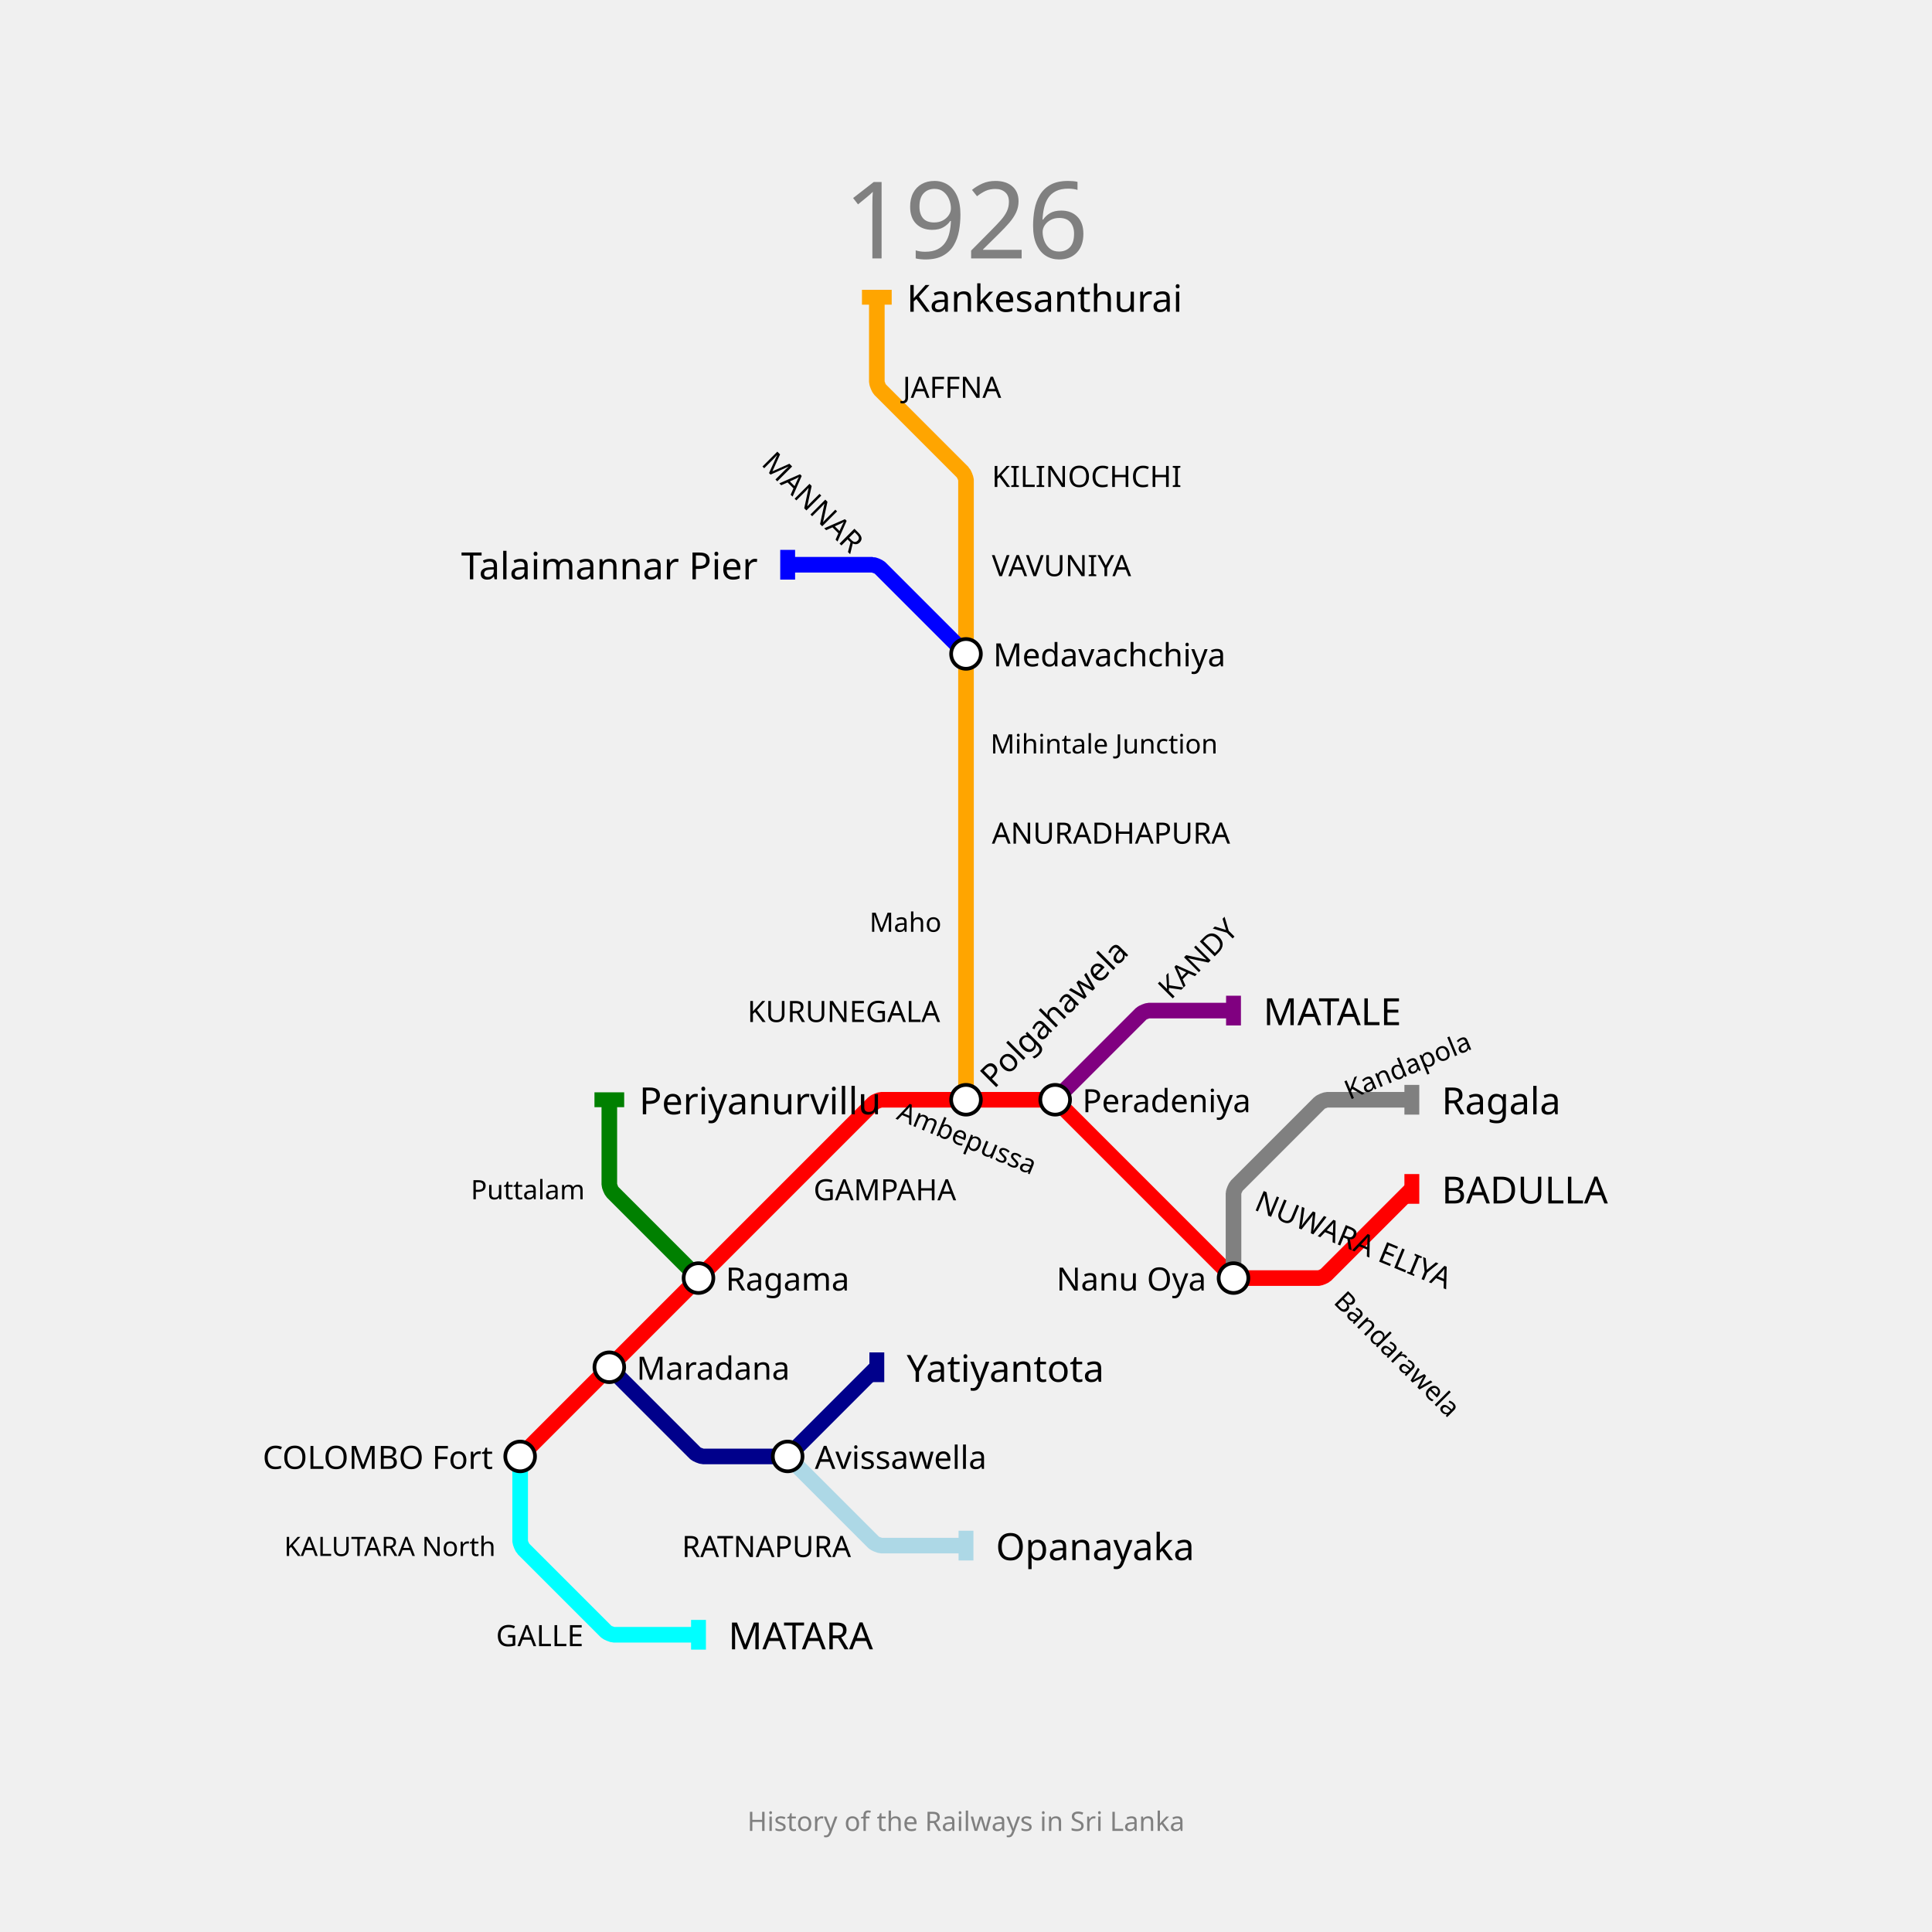
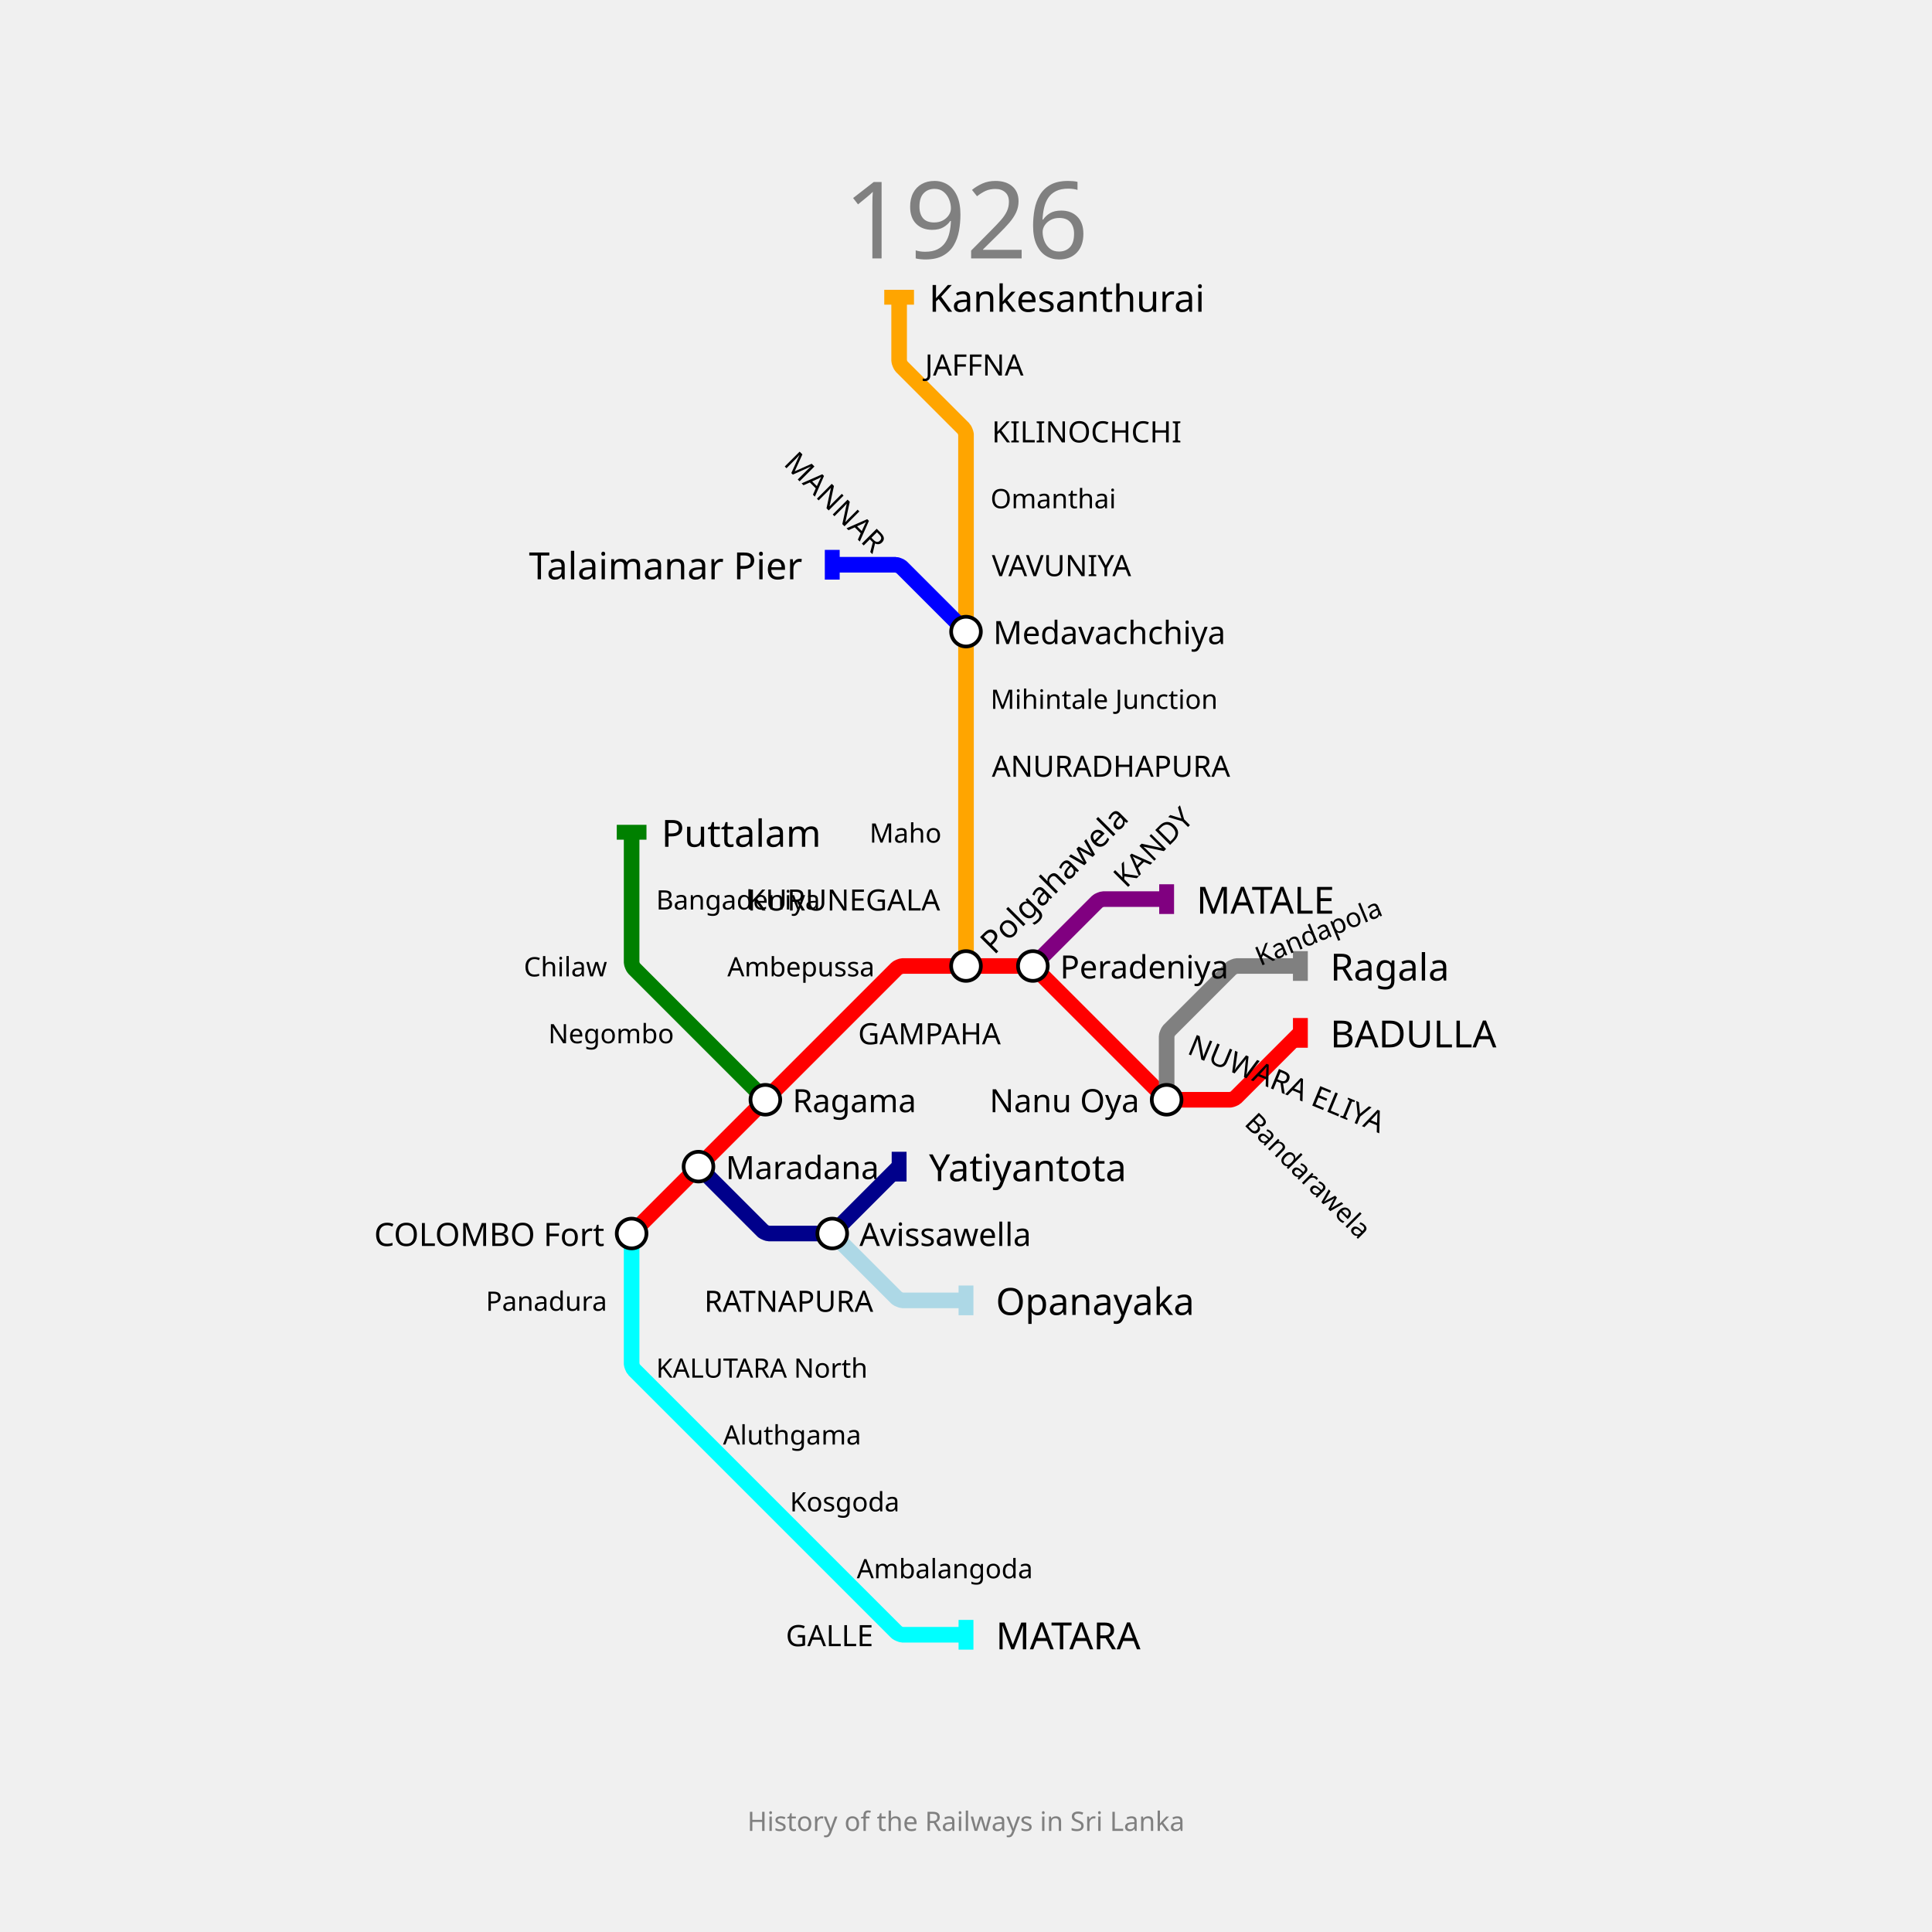
<svg xmlns="http://www.w3.org/2000/svg" width="1300" height="1300" padding="200">
  <text fill="gray" stroke="none" font-size="72" font-family="GIL_____" x="650.0" y="118.0" text-anchor="middle" dominant-baseline="hanging">1926</text>
  <text fill="gray" stroke="none" font-size="18" font-family="GIL_____" x="650.0" y="1218.0" text-anchor="middle" dominant-baseline="text-top">History of the Railways in Sri Lanka</text>
  <g>
-     <path fill="none" stroke-width="10.5" stroke-opacity="1" d="M 350.0,980.0 L 410.0,920.0 L 470.0,860.0 L 530.0,800.0 L 587.879,742.121 C 588.586,741.414 592.0,740.0 593.0,740.0 L 650.0,740.0 L 707.0,740.0 C 708.0,740.0 711.414,741.414 712.121,742.121 L 770.0,800.0 L 827.879,857.879 C 828.586,858.586 832.0,860.0 833.0,860.0 L 887.15,860.0 C 888.1,860.0 891.344,858.656 892.015,857.985 L 950.0,800.0" stroke="red" />
-     <rect stroke="none" fill-opacity="1" x="945" y="790" width="10" height="20" fill="red" />
+     <path fill="none" stroke-width="10.5" stroke-opacity="1" d="M 425.0,830.0 L 470.0,785.0 L 515.0,740.0 L 560.0,695.0 L 603.409,651.591 C 603.939,651.061 606.5,650.0 607.25,650.0 L 650.0,650.0 L 692.75,650.0 C 693.5,650.0 696.061,651.061 696.591,651.591 L 740.0,695.0 L 783.409,738.409 C 783.939,738.939 786.5,740.0 787.25,740.0 L 827.862,740.0 C 828.575,740.0 831.008,738.992 831.511,738.489 L 875.0,695.0" stroke="red" />
+     <rect stroke="none" fill-opacity="1" x="870" y="685" width="10" height="20" fill="red" />
  </g>
  <g>
-     <path fill="none" stroke-width="10.5" stroke-opacity="1" d="M 710.0,740.0 L 767.879,682.121 C 768.586,681.414 772.0,680.0 773.0,680.0 L 830.0,680.0" stroke="purple" />
-     <rect stroke="none" fill-opacity="1" x="825" y="670" width="10" height="20" fill="purple" />
+     <path fill="none" stroke-width="10.5" stroke-opacity="1" d="M 695.0,650.0 L 738.409,606.591 C 738.939,606.061 741.5,605.0 742.25,605.0 L 785.0,605.0" stroke="purple" />
+     <rect stroke="none" fill-opacity="1" x="780" y="595" width="10" height="20" fill="purple" />
  </g>
  <g>
-     <path fill="none" stroke-width="10.5" stroke-opacity="1" d="M 350.0,980.0 L 350.0,1037.0 C 350.0,1038.0 351.414,1041.414 352.121,1042.121 L 407.879,1097.879 C 408.586,1098.586 412.0,1100.0 413.0,1100.0 L 470.0,1100.0" stroke="cyan" />
-     <rect stroke="none" fill-opacity="1" x="465" y="1090" width="10" height="20" fill="cyan" />
+     <path fill="none" stroke-width="10.5" stroke-opacity="1" d="M 425.0,830.0 L 425.0,875.0 L 425.0,917.75 C 425.0,918.5 426.061,921.061 426.591,921.591 L 470.0,965.0 L 515.0,1010.0 L 560.0,1055.0 L 603.409,1098.409 C 603.939,1098.939 606.5,1100.0 607.25,1100.0 L 650.0,1100.0" stroke="cyan" />
+     <rect stroke="none" fill-opacity="1" x="645" y="1090" width="10" height="20" fill="cyan" />
  </g>
  <g>
-     <path fill="none" stroke-width="10.5" stroke-opacity="1" d="M 410.0,920.0 L 467.879,977.879 C 468.586,978.586 472.0,980.0 473.0,980.0 L 527.15,980.0 C 528.1,980.0 531.344,978.656 532.015,977.985 L 590.0,920.0" stroke="darkblue" />
-     <rect stroke="none" fill-opacity="1" x="585" y="910" width="10" height="20" fill="darkblue" />
+     <path fill="none" stroke-width="10.5" stroke-opacity="1" d="M 650.0,650.0 L 650.0,605.0 L 650.0,560.0 L 650.0,515.0 L 650.0,470.0 L 650.0,425.0 L 650.0,380.0 L 650.0,335.0 L 650.0,292.25 C 650.0,291.5 648.939,288.939 648.409,288.409 L 606.591,246.591 C 606.061,246.061 605.0,243.5 605.0,242.75 L 605.0,200.0" stroke="orange" />
+     <rect stroke="none" fill-opacity="1" x="595" y="195" width="20" height="10" fill="orange" />
  </g>
  <g>
-     <path fill="none" stroke-width="10.5" stroke-opacity="1" d="M 830.0,860.0 L 830.0,803.0 C 830.0,802.0 831.414,798.586 832.121,797.879 L 887.879,742.121 C 888.586,741.414 892.0,740.0 893.0,740.0 L 950.0,740.0" stroke="gray" />
-     <rect stroke="none" fill-opacity="1" x="945" y="730" width="10" height="20" fill="gray" />
+     <path fill="none" stroke-width="10.5" stroke-opacity="1" d="M 470.0,785.0 L 513.409,828.409 C 513.939,828.939 516.5,830.0 517.25,830.0 L 557.862,830.0 C 558.575,830.0 561.008,828.992 561.511,828.489 L 605.0,785.0" stroke="darkblue" />
+     <rect stroke="none" fill-opacity="1" x="600" y="775" width="10" height="20" fill="darkblue" />
  </g>
  <g>
-     <path fill="none" stroke-width="10.5" stroke-opacity="1" d="M 650.0,740.0 L 650.0,680.0 L 650.0,620.0 L 650.0,560.0 L 650.0,500.0 L 650.0,440.0 L 650.0,380.0 L 650.0,323.0 C 650.0,322.0 648.586,318.586 647.879,317.879 L 592.121,262.121 C 591.414,261.414 590.0,258.0 590.0,257.0 L 590.0,200.0" stroke="orange" />
-     <rect stroke="none" fill-opacity="1" x="580" y="195" width="20" height="10" fill="orange" />
+     <path fill="none" stroke-width="10.5" stroke-opacity="1" d="M 785.0,740.0 L 785.0,697.25 C 785.0,696.5 786.061,693.939 786.591,693.409 L 828.409,651.591 C 828.939,651.061 831.5,650.0 832.25,650.0 L 875.0,650.0" stroke="gray" />
+     <rect stroke="none" fill-opacity="1" x="870" y="640" width="10" height="20" fill="gray" />
  </g>
  <g>
-     <path fill="none" stroke-width="10.5" stroke-opacity="1" d="M 530.0,980.0 L 587.879,1037.879 C 588.586,1038.586 592.0,1040.0 593.0,1040.0 L 650.0,1040.0" stroke="lightblue" />
-     <rect stroke="none" fill-opacity="1" x="645" y="1030" width="10" height="20" fill="lightblue" />
+     <path fill="none" stroke-width="10.5" stroke-opacity="1" d="M 515.0,740.0 L 470.0,695.0 L 426.591,651.591 C 426.061,651.061 425.0,648.5 425.0,647.75 L 425.0,605.0 L 425.0,560.0" stroke="green" />
+     <rect stroke="none" fill-opacity="1" x="415" y="555" width="20" height="10" fill="green" />
  </g>
  <g>
-     <path fill="none" stroke-width="10.5" stroke-opacity="1" d="M 650.0,440.0 L 592.121,382.121 C 591.414,381.414 588.0,380.0 587.0,380.0 L 530.0,380.0" stroke="blue" />
-     <rect stroke="none" fill-opacity="1" x="525" y="370" width="10" height="20" fill="blue" />
+     <path fill="none" stroke-width="10.5" stroke-opacity="1" d="M 560.0,830.0 L 603.409,873.409 C 603.939,873.939 606.5,875.0 607.25,875.0 L 650.0,875.0" stroke="lightblue" />
+     <rect stroke="none" fill-opacity="1" x="645" y="865" width="10" height="20" fill="lightblue" />
  </g>
  <g>
-     <path fill="none" stroke-width="10.5" stroke-opacity="1" d="M 470.0,860.0 L 412.121,802.121 C 411.414,801.414 410.0,798.0 410.0,797.0 L 410.0,740.0" stroke="green" />
-     <rect stroke="none" fill-opacity="1" x="400" y="735" width="20" height="10" fill="green" />
+     <path fill="none" stroke-width="10.5" stroke-opacity="1" d="M 650.0,425.0 L 606.591,381.591 C 606.061,381.061 603.5,380.0 602.75,380.0 L 560.0,380.0" stroke="blue" />
+     <rect stroke="none" fill-opacity="1" x="555" y="370" width="10" height="20" fill="blue" />
  </g>
  <g>
-     <text fill="black" stroke="none" font-size="25.2" font-family="GIL_____" font-weight="100" text-anchor="start" dominant-baseline="central" x="970.1" y="800" transform="translate(950,800) rotate(0) translate(-950,-800)">BADULLA</text>
+     <text fill="black" stroke="none" font-size="25.2" font-family="GIL_____" font-weight="100" text-anchor="start" dominant-baseline="central" x="895.1" y="695" transform="translate(875,695) rotate(0) translate(-875,-695)">BADULLA</text>
  </g>
  <g>
-     <text fill="black" stroke="none" font-size="25.2" font-family="GIL_____" font-weight="100" text-anchor="start" dominant-baseline="central" x="850.1" y="680" transform="translate(830,680) rotate(0) translate(-830,-680)">MATALE</text>
+     <text fill="black" stroke="none" font-size="25.2" font-family="GIL_____" font-weight="100" text-anchor="start" dominant-baseline="central" x="805.1" y="605" transform="translate(785,605) rotate(0) translate(-785,-605)">MATALE</text>
  </g>
  <g>
-     <text fill="black" stroke="none" font-size="25.2" font-family="GIL_____" font-weight="100" text-anchor="start" dominant-baseline="central" x="490.1" y="1100" transform="translate(470,1100) rotate(0) translate(-470,-1100)">MATARA</text>
+     <text fill="black" stroke="none" font-size="25.2" font-family="GIL_____" font-weight="100" text-anchor="start" dominant-baseline="central" x="670.1" y="1100" transform="translate(650,1100) rotate(0) translate(-650,-1100)">MATARA</text>
  </g>
  <g>
-     <text fill="black" stroke="none" font-size="25.2" font-family="GIL_____" font-weight="100" text-anchor="start" dominant-baseline="central" x="610.1" y="920" transform="translate(590,920) rotate(0) translate(-590,-920)">Yatiyantota</text>
+     <text fill="black" stroke="none" font-size="25.2" font-family="GIL_____" font-weight="100" text-anchor="start" dominant-baseline="central" x="625.1" y="200" transform="translate(605,200) rotate(0) translate(-605,-200)">Kankesanthurai</text>
  </g>
  <g>
-     <text fill="black" stroke="none" font-size="25.2" font-family="GIL_____" font-weight="100" text-anchor="start" dominant-baseline="central" x="970.1" y="740" transform="translate(950,740) rotate(0) translate(-950,-740)">Ragala</text>
+     <text fill="black" stroke="none" font-size="25.2" font-family="GIL_____" font-weight="100" text-anchor="start" dominant-baseline="central" x="625.1" y="785" transform="translate(605,785) rotate(0) translate(-605,-785)">Yatiyantota</text>
  </g>
  <g>
-     <text fill="black" stroke="none" font-size="25.2" font-family="GIL_____" font-weight="100" text-anchor="start" dominant-baseline="central" x="610.1" y="200" transform="translate(590,200) rotate(0) translate(-590,-200)">Kankesanthurai</text>
+     <text fill="black" stroke="none" font-size="25.2" font-family="GIL_____" font-weight="100" text-anchor="start" dominant-baseline="central" x="895.1" y="650" transform="translate(875,650) rotate(0) translate(-875,-650)">Ragala</text>
  </g>
  <g>
-     <text fill="black" stroke="none" font-size="25.2" font-family="GIL_____" font-weight="100" text-anchor="start" dominant-baseline="central" x="670.1" y="1040" transform="translate(650,1040) rotate(0) translate(-650,-1040)">Opanayaka</text>
+     <text fill="black" stroke="none" font-size="25.2" font-family="GIL_____" font-weight="100" text-anchor="start" dominant-baseline="central" x="445.1" y="560" transform="translate(425,560) rotate(0) translate(-425,-560)">Puttalam</text>
  </g>
  <g>
-     <text fill="black" stroke="none" font-size="25.2" font-family="GIL_____" font-weight="100" text-anchor="end" dominant-baseline="central" x="509.9" y="380" transform="translate(530,380) rotate(0) translate(-530,-380)">Talaimannar Pier</text>
+     <text fill="black" stroke="none" font-size="25.2" font-family="GIL_____" font-weight="100" text-anchor="start" dominant-baseline="central" x="670.1" y="875" transform="translate(650,875) rotate(0) translate(-650,-875)">Opanayaka</text>
  </g>
  <g>
-     <text fill="black" stroke="none" font-size="25.2" font-family="GIL_____" font-weight="100" text-anchor="start" dominant-baseline="central" x="430.1" y="740" transform="translate(410,740) rotate(0) translate(-410,-740)">Periyanurvillu</text>
+     <text fill="black" stroke="none" font-size="25.2" font-family="GIL_____" font-weight="100" text-anchor="end" dominant-baseline="central" x="539.9" y="380" transform="translate(560,380) rotate(0) translate(-560,-380)">Talaimanar Pier</text>
  </g>
  <g>
-     <circle r="10" fill="white" stroke="black" stroke-width="2.5" cx="350" cy="980" />
-     <text fill="black" stroke="none" font-size="21.6" font-family="GIL_____" font-weight="100" text-anchor="end" dominant-baseline="central" x="331.7" y="980" transform="translate(350,980) rotate(0) translate(-350,-980)">COLOMBO Fort</text>
+     <circle r="10" fill="white" stroke="black" stroke-width="2.5" cx="425" cy="830" />
+     <text fill="black" stroke="none" font-size="21.6" font-family="GIL_____" font-weight="100" text-anchor="end" dominant-baseline="central" x="406.7" y="830" transform="translate(425,830) rotate(0) translate(-425,-830)">COLOMBO Fort</text>
  </g>
  <g>
-     <circle r="10" fill="white" stroke="black" stroke-width="2.5" cx="410" cy="920" />
-     <text fill="black" stroke="none" font-size="21.6" font-family="GIL_____" font-weight="100" text-anchor="start" dominant-baseline="central" x="428.3" y="920" transform="translate(410,920) rotate(0) translate(-410,-920)">Maradana</text>
+     <circle r="10" fill="white" stroke="black" stroke-width="2.5" cx="470" cy="785" />
+     <text fill="black" stroke="none" font-size="21.6" font-family="GIL_____" font-weight="100" text-anchor="start" dominant-baseline="central" x="488.3" y="785" transform="translate(470,785) rotate(0) translate(-470,-785)">Maradana</text>
  </g>
  <g>
-     <circle r="10" fill="white" stroke="black" stroke-width="2.5" cx="470" cy="860" />
-     <text fill="black" stroke="none" font-size="21.6" font-family="GIL_____" font-weight="100" text-anchor="start" dominant-baseline="central" x="488.3" y="860" transform="translate(470,860) rotate(0) translate(-470,-860)">Ragama</text>
+     <circle r="10" fill="white" stroke="black" stroke-width="2.5" cx="515" cy="740" />
+     <text fill="black" stroke="none" font-size="21.6" font-family="GIL_____" font-weight="100" text-anchor="start" dominant-baseline="central" x="533.3" y="740" transform="translate(515,740) rotate(0) translate(-515,-740)">Ragama</text>
  </g>
  <g>
-     <circle r="10" fill="white" stroke="black" stroke-width="2.5" cx="650" cy="740" />
-     <text fill="black" stroke="none" font-size="21.6" font-family="GIL_____" font-weight="100" text-anchor="start" dominant-baseline="central" x="668.3" y="740" transform="translate(650,740) rotate(-45) translate(-650,-740)">Polgahawela</text>
+     <circle r="10" fill="white" stroke="black" stroke-width="2.5" cx="650" cy="650" />
+     <text fill="black" stroke="none" font-size="21.6" font-family="GIL_____" font-weight="100" text-anchor="start" dominant-baseline="central" x="668.3" y="650" transform="translate(650,650) rotate(-45) translate(-650,-650)">Polgahawela</text>
  </g>
  <g>
-     <circle r="10" fill="white" stroke="black" stroke-width="2.5" cx="710" cy="740" />
-     <text fill="black" stroke="none" font-size="21.6" font-family="GIL_____" font-weight="100" text-anchor="start" dominant-baseline="central" x="728.3" y="740" transform="translate(710,740) rotate(0) translate(-710,-740)">Peradeniya</text>
+     <circle r="10" fill="white" stroke="black" stroke-width="2.5" cx="695" cy="650" />
+     <text fill="black" stroke="none" font-size="21.6" font-family="GIL_____" font-weight="100" text-anchor="start" dominant-baseline="central" x="713.3" y="650" transform="translate(695,650) rotate(0) translate(-695,-650)">Peradeniya</text>
  </g>
  <g>
-     <circle r="10" fill="white" stroke="black" stroke-width="2.5" cx="830" cy="860" />
-     <text fill="black" stroke="none" font-size="21.6" font-family="GIL_____" font-weight="100" text-anchor="end" dominant-baseline="central" x="811.7" y="860" transform="translate(830,860) rotate(0) translate(-830,-860)">Nanu Oya</text>
+     <circle r="10" fill="white" stroke="black" stroke-width="2.5" cx="785" cy="740" />
+     <text fill="black" stroke="none" font-size="21.6" font-family="GIL_____" font-weight="100" text-anchor="end" dominant-baseline="central" x="766.7" y="740" transform="translate(785,740) rotate(0) translate(-785,-740)">Nanu Oya</text>
  </g>
  <g>
-     <circle r="10" fill="white" stroke="black" stroke-width="2.5" cx="530" cy="980" />
-     <text fill="black" stroke="none" font-size="21.6" font-family="GIL_____" font-weight="100" text-anchor="start" dominant-baseline="central" x="548.3" y="980" transform="translate(530,980) rotate(0) translate(-530,-980)">Avissawella</text>
+     <circle r="10" fill="white" stroke="black" stroke-width="2.5" cx="650" cy="425" />
+     <text fill="black" stroke="none" font-size="21.6" font-family="GIL_____" font-weight="100" text-anchor="start" dominant-baseline="central" x="668.3" y="425" transform="translate(650,425) rotate(0) translate(-650,-425)">Medavachchiya</text>
  </g>
  <g>
-     <circle r="10" fill="white" stroke="black" stroke-width="2.5" cx="650" cy="440" />
-     <text fill="black" stroke="none" font-size="21.6" font-family="GIL_____" font-weight="100" text-anchor="start" dominant-baseline="central" x="668.3" y="440" transform="translate(650,440) rotate(0) translate(-650,-440)">Medavachchiya</text>
+     <circle r="10" fill="white" stroke="black" stroke-width="2.5" cx="560" cy="830" />
+     <text fill="black" stroke="none" font-size="21.6" font-family="GIL_____" font-weight="100" text-anchor="start" dominant-baseline="central" x="578.3" y="830" transform="translate(560,830) rotate(0) translate(-560,-830)">Avissawella</text>
  </g>
  <g>
-     <text fill="black" stroke="none" font-size="19.8" font-family="GIL_____" font-weight="100" text-anchor="start" dominant-baseline="central" x="547.4" y="800" transform="translate(530,800) rotate(0) translate(-530,-800)">GAMPAHA</text>
+     <text fill="black" stroke="none" font-size="19.8" font-family="GIL_____" font-weight="100" text-anchor="start" dominant-baseline="central" x="577.4" y="695" transform="translate(560,695) rotate(0) translate(-560,-695)">GAMPAHA</text>
  </g>
  <g>
-     <text fill="black" stroke="none" font-size="19.8" font-family="GIL_____" font-weight="100" text-anchor="start" dominant-baseline="central" x="787.4" y="680" transform="translate(770,680) rotate(-45) translate(-770,-680)">KANDY</text>
+     <text fill="black" stroke="none" font-size="19.8" font-family="GIL_____" font-weight="100" text-anchor="start" dominant-baseline="central" x="757.4" y="605" transform="translate(740,605) rotate(-45) translate(-740,-605)">KANDY</text>
  </g>
  <g>
-     <text fill="black" stroke="none" font-size="19.8" font-family="GIL_____" font-weight="100" text-anchor="end" dominant-baseline="central" x="392.6" y="1100" transform="translate(410,1100) rotate(0) translate(-410,-1100)">GALLE</text>
+     <text fill="black" stroke="none" font-size="19.8" font-family="GIL_____" font-weight="100" text-anchor="end" dominant-baseline="central" x="587.6" y="1100" transform="translate(605,1100) rotate(0) translate(-605,-1100)">GALLE</text>
  </g>
  <g>
-     <text fill="black" stroke="none" font-size="19.8" font-family="GIL_____" font-weight="100" text-anchor="start" dominant-baseline="central" x="847.4" y="800" transform="translate(830,800) rotate(-337.5) translate(-830,-800)">NUWARA ELIYA</text>
+     <text fill="black" stroke="none" font-size="19.8" font-family="GIL_____" font-weight="100" text-anchor="end" dominant-baseline="central" x="632.6" y="605" transform="translate(650,605) rotate(0) translate(-650,-605)">KURUNEGALA</text>
  </g>
  <g>
-     <text fill="black" stroke="none" font-size="19.8" font-family="GIL_____" font-weight="100" text-anchor="end" dominant-baseline="central" x="632.6" y="680" transform="translate(650,680) rotate(0) translate(-650,-680)">KURUNEGALA</text>
-   </g>
-   <g>
-     <text fill="black" stroke="none" font-size="19.8" font-family="GIL_____" font-weight="100" text-anchor="start" dominant-baseline="central" x="667.4" y="560" transform="translate(650,560) rotate(0) translate(-650,-560)">ANURADHAPURA</text>
+     <text fill="black" stroke="none" font-size="19.8" font-family="GIL_____" font-weight="100" text-anchor="start" dominant-baseline="central" x="667.4" y="515" transform="translate(650,515) rotate(0) translate(-650,-515)">ANURADHAPURA</text>
  </g>
  <g>
    <text fill="black" stroke="none" font-size="19.8" font-family="GIL_____" font-weight="100" text-anchor="start" dominant-baseline="central" x="667.4" y="380" transform="translate(650,380) rotate(0) translate(-650,-380)">VAVUNIYA</text>
  </g>
  <g>
-     <text fill="black" stroke="none" font-size="19.8" font-family="GIL_____" font-weight="100" text-anchor="start" dominant-baseline="central" x="667.4" y="320" transform="translate(650,320) rotate(0) translate(-650,-320)">KILINOCHCHI</text>
+     <text fill="black" stroke="none" font-size="19.8" font-family="GIL_____" font-weight="100" text-anchor="start" dominant-baseline="central" x="667.4" y="290" transform="translate(650,290) rotate(0) translate(-650,-290)">KILINOCHCHI</text>
  </g>
  <g>
-     <text fill="black" stroke="none" font-size="19.8" font-family="GIL_____" font-weight="100" text-anchor="start" dominant-baseline="central" x="607.4" y="260" transform="translate(590,260) rotate(0) translate(-590,-260)">JAFFNA</text>
+     <text fill="black" stroke="none" font-size="19.8" font-family="GIL_____" font-weight="100" text-anchor="start" dominant-baseline="central" x="622.4" y="245" transform="translate(605,245) rotate(0) translate(-605,-245)">JAFFNA</text>
  </g>
  <g>
-     <text fill="black" stroke="none" font-size="19.8" font-family="GIL_____" font-weight="100" text-anchor="end" dominant-baseline="central" x="572.6" y="1040" transform="translate(590,1040) rotate(0) translate(-590,-1040)">RATNAPURA</text>
+     <text fill="black" stroke="none" font-size="19.8" font-family="GIL_____" font-weight="100" text-anchor="start" dominant-baseline="central" x="802.4" y="695" transform="translate(785,695) rotate(-337.5) translate(-785,-695)">NUWARA ELIYA</text>
  </g>
  <g>
-     <text fill="black" stroke="none" font-size="19.8" font-family="GIL_____" font-weight="100" text-anchor="end" dominant-baseline="central" x="572.6" y="380" transform="translate(590,380) rotate(45) translate(-590,-380)">MANNAR</text>
+     <text fill="black" stroke="none" font-size="19.8" font-family="GIL_____" font-weight="100" text-anchor="end" dominant-baseline="central" x="587.6" y="875" transform="translate(605,875) rotate(0) translate(-605,-875)">RATNAPURA</text>
  </g>
  <g>
-     <text fill="black" stroke="none" font-size="18" font-family="GIL_____" font-weight="100" text-anchor="start" dominant-baseline="central" x="606.5" y="740" transform="translate(590,740) rotate(-337.5) translate(-590,-740)">Ambepussa</text>
+     <text fill="black" stroke="none" font-size="19.8" font-family="GIL_____" font-weight="100" text-anchor="end" dominant-baseline="central" x="587.6" y="380" transform="translate(605,380) rotate(45) translate(-605,-380)">MANNAR</text>
+   </g>
+   <g>
+     <text fill="black" stroke="none" font-size="18" font-family="GIL_____" font-weight="100" text-anchor="end" dominant-baseline="central" x="588.5" y="650" transform="translate(605,650) rotate(0) translate(-605,-650)">Ambepussa</text>
  </g>
  <g />
  <g>
-     <text fill="black" stroke="none" font-size="18" font-family="GIL_____" font-weight="100" text-anchor="start" dominant-baseline="central" x="906.5" y="860" transform="translate(890,860) rotate(-315) translate(-890,-860)">Bandarawela</text>
+     <text fill="black" stroke="none" font-size="18" font-family="GIL_____" font-weight="100" text-anchor="start" dominant-baseline="central" x="846.5" y="740" transform="translate(830,740) rotate(-315) translate(-830,-740)">Bandarawela</text>
  </g>
  <g>
-     <text fill="black" stroke="none" font-size="18" font-family="GIL_____" font-weight="100" text-anchor="end" dominant-baseline="central" x="333.5" y="1040" transform="translate(350,1040) rotate(0) translate(-350,-1040)">KALUTARA North</text>
+     <text fill="black" stroke="none" font-size="18" font-family="GIL_____" font-weight="100" text-anchor="end" dominant-baseline="central" x="408.5" y="875" transform="translate(425,875) rotate(0) translate(-425,-875)">Panadura</text>
+   </g>
+   <g>
+     <text fill="black" stroke="none" font-size="18" font-family="GIL_____" font-weight="100" text-anchor="start" dominant-baseline="central" x="441.5" y="920" transform="translate(425,920) rotate(0) translate(-425,-920)">KALUTARA North</text>
+   </g>
+   <g>
+     <text fill="black" stroke="none" font-size="18" font-family="GIL_____" font-weight="100" text-anchor="start" dominant-baseline="central" x="486.5" y="965" transform="translate(470,965) rotate(0) translate(-470,-965)">Aluthgama</text>
+   </g>
+   <g>
+     <text fill="black" stroke="none" font-size="18" font-family="GIL_____" font-weight="100" text-anchor="start" dominant-baseline="central" x="531.5" y="1010" transform="translate(515,1010) rotate(0) translate(-515,-1010)">Kosgoda</text>
+   </g>
+   <g>
+     <text fill="black" stroke="none" font-size="18" font-family="GIL_____" font-weight="100" text-anchor="start" dominant-baseline="central" x="576.5" y="1055" transform="translate(560,1055) rotate(0) translate(-560,-1055)">Ambalangoda</text>
+   </g>
+   <g>
+     <text fill="black" stroke="none" font-size="18" font-family="GIL_____" font-weight="100" text-anchor="end" dominant-baseline="central" x="633.5" y="560" transform="translate(650,560) rotate(0) translate(-650,-560)">Maho</text>
+   </g>
+   <g>
+     <text fill="black" stroke="none" font-size="18" font-family="GIL_____" font-weight="100" text-anchor="start" dominant-baseline="central" x="666.5" y="470" transform="translate(650,470) rotate(0) translate(-650,-470)">Mihintale Junction</text>
+   </g>
+   <g>
+     <text fill="black" stroke="none" font-size="18" font-family="GIL_____" font-weight="100" text-anchor="start" dominant-baseline="central" x="666.5" y="335" transform="translate(650,335) rotate(0) translate(-650,-335)">Omanthai</text>
  </g>
  <g />
  <g>
-     <text fill="black" stroke="none" font-size="18" font-family="GIL_____" font-weight="100" text-anchor="start" dominant-baseline="central" x="906.5" y="740" transform="translate(890,740) rotate(-22.5) translate(-890,-740)">Kandapola</text>
+     <text fill="black" stroke="none" font-size="18" font-family="GIL_____" font-weight="100" text-anchor="start" dominant-baseline="central" x="846.5" y="650" transform="translate(830,650) rotate(-22.5) translate(-830,-650)">Kandapola</text>
  </g>
  <g>
-     <text fill="black" stroke="none" font-size="18" font-family="GIL_____" font-weight="100" text-anchor="end" dominant-baseline="central" x="633.5" y="620" transform="translate(650,620) rotate(0) translate(-650,-620)">Maho</text>
+     <text fill="black" stroke="none" font-size="18" font-family="GIL_____" font-weight="100" text-anchor="end" dominant-baseline="central" x="453.5" y="695" transform="translate(470,695) rotate(0) translate(-470,-695)">Negombo</text>
  </g>
  <g>
-     <text fill="black" stroke="none" font-size="18" font-family="GIL_____" font-weight="100" text-anchor="start" dominant-baseline="central" x="666.5" y="500" transform="translate(650,500) rotate(0) translate(-650,-500)">Mihintale Junction</text>
+     <text fill="black" stroke="none" font-size="18" font-family="GIL_____" font-weight="100" text-anchor="end" dominant-baseline="central" x="408.5" y="650" transform="translate(425,650) rotate(0) translate(-425,-650)">Chilaw</text>
  </g>
  <g>
-     <text fill="black" stroke="none" font-size="18" font-family="GIL_____" font-weight="100" text-anchor="end" dominant-baseline="central" x="393.5" y="800" transform="translate(410,800) rotate(0) translate(-410,-800)">Puttalam</text>
+     <text fill="black" stroke="none" font-size="18" font-family="GIL_____" font-weight="100" text-anchor="start" dominant-baseline="central" x="441.5" y="605" transform="translate(425,605) rotate(0) translate(-425,-605)">Bangadeniya</text>
  </g>
</svg>
